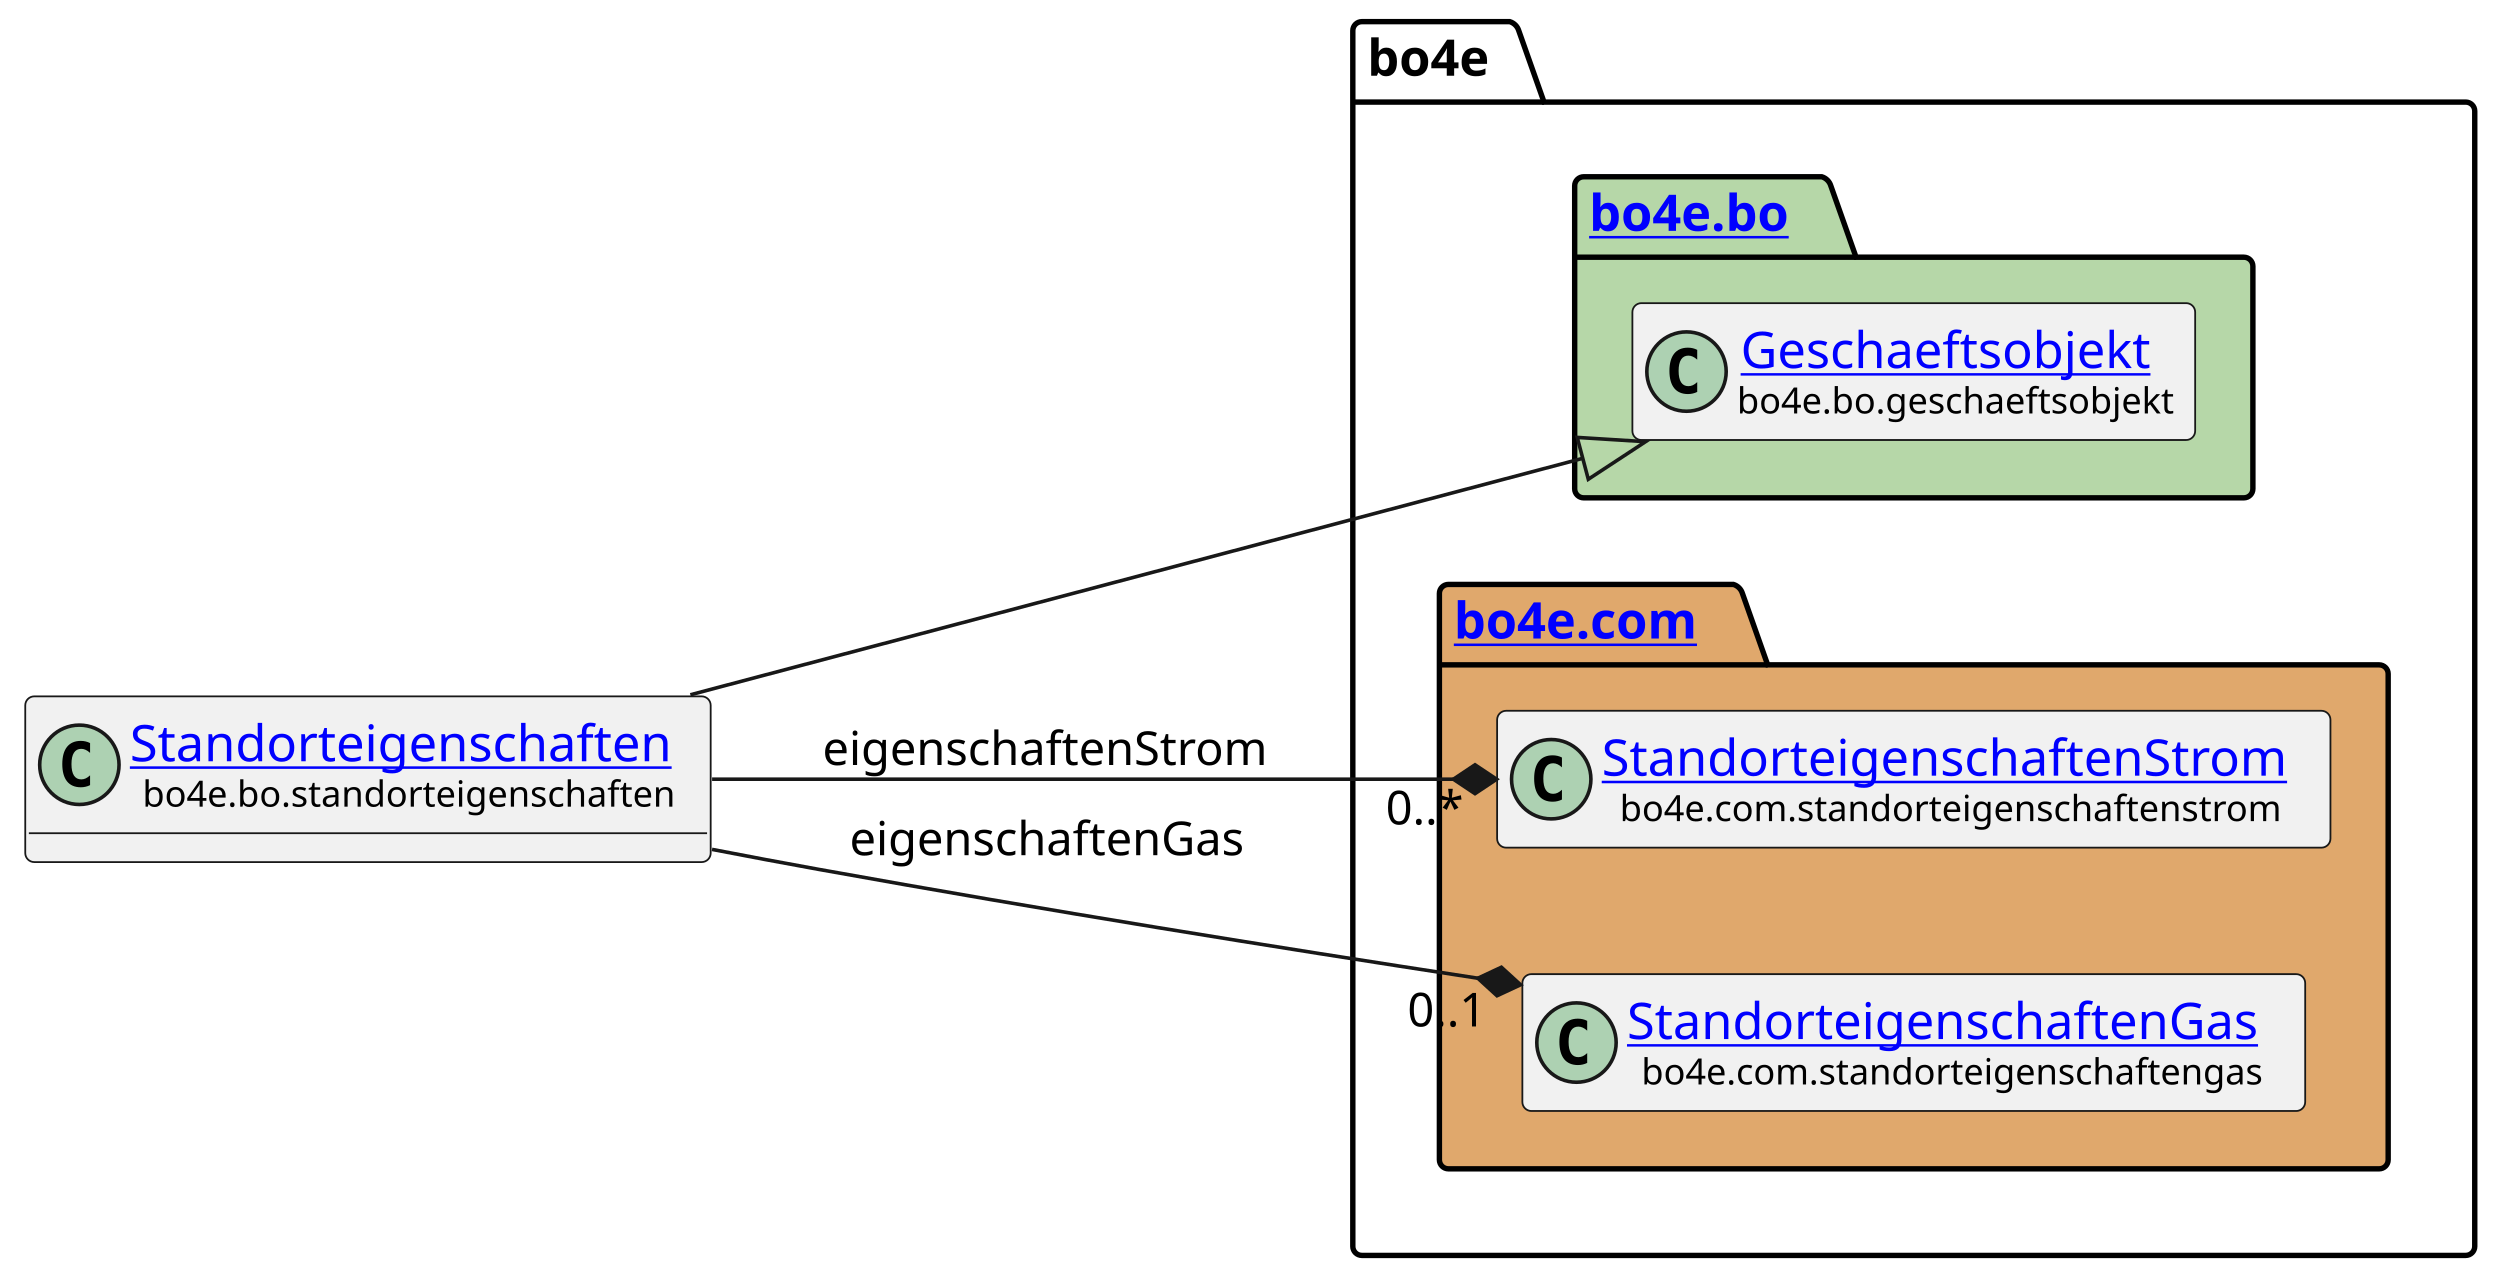
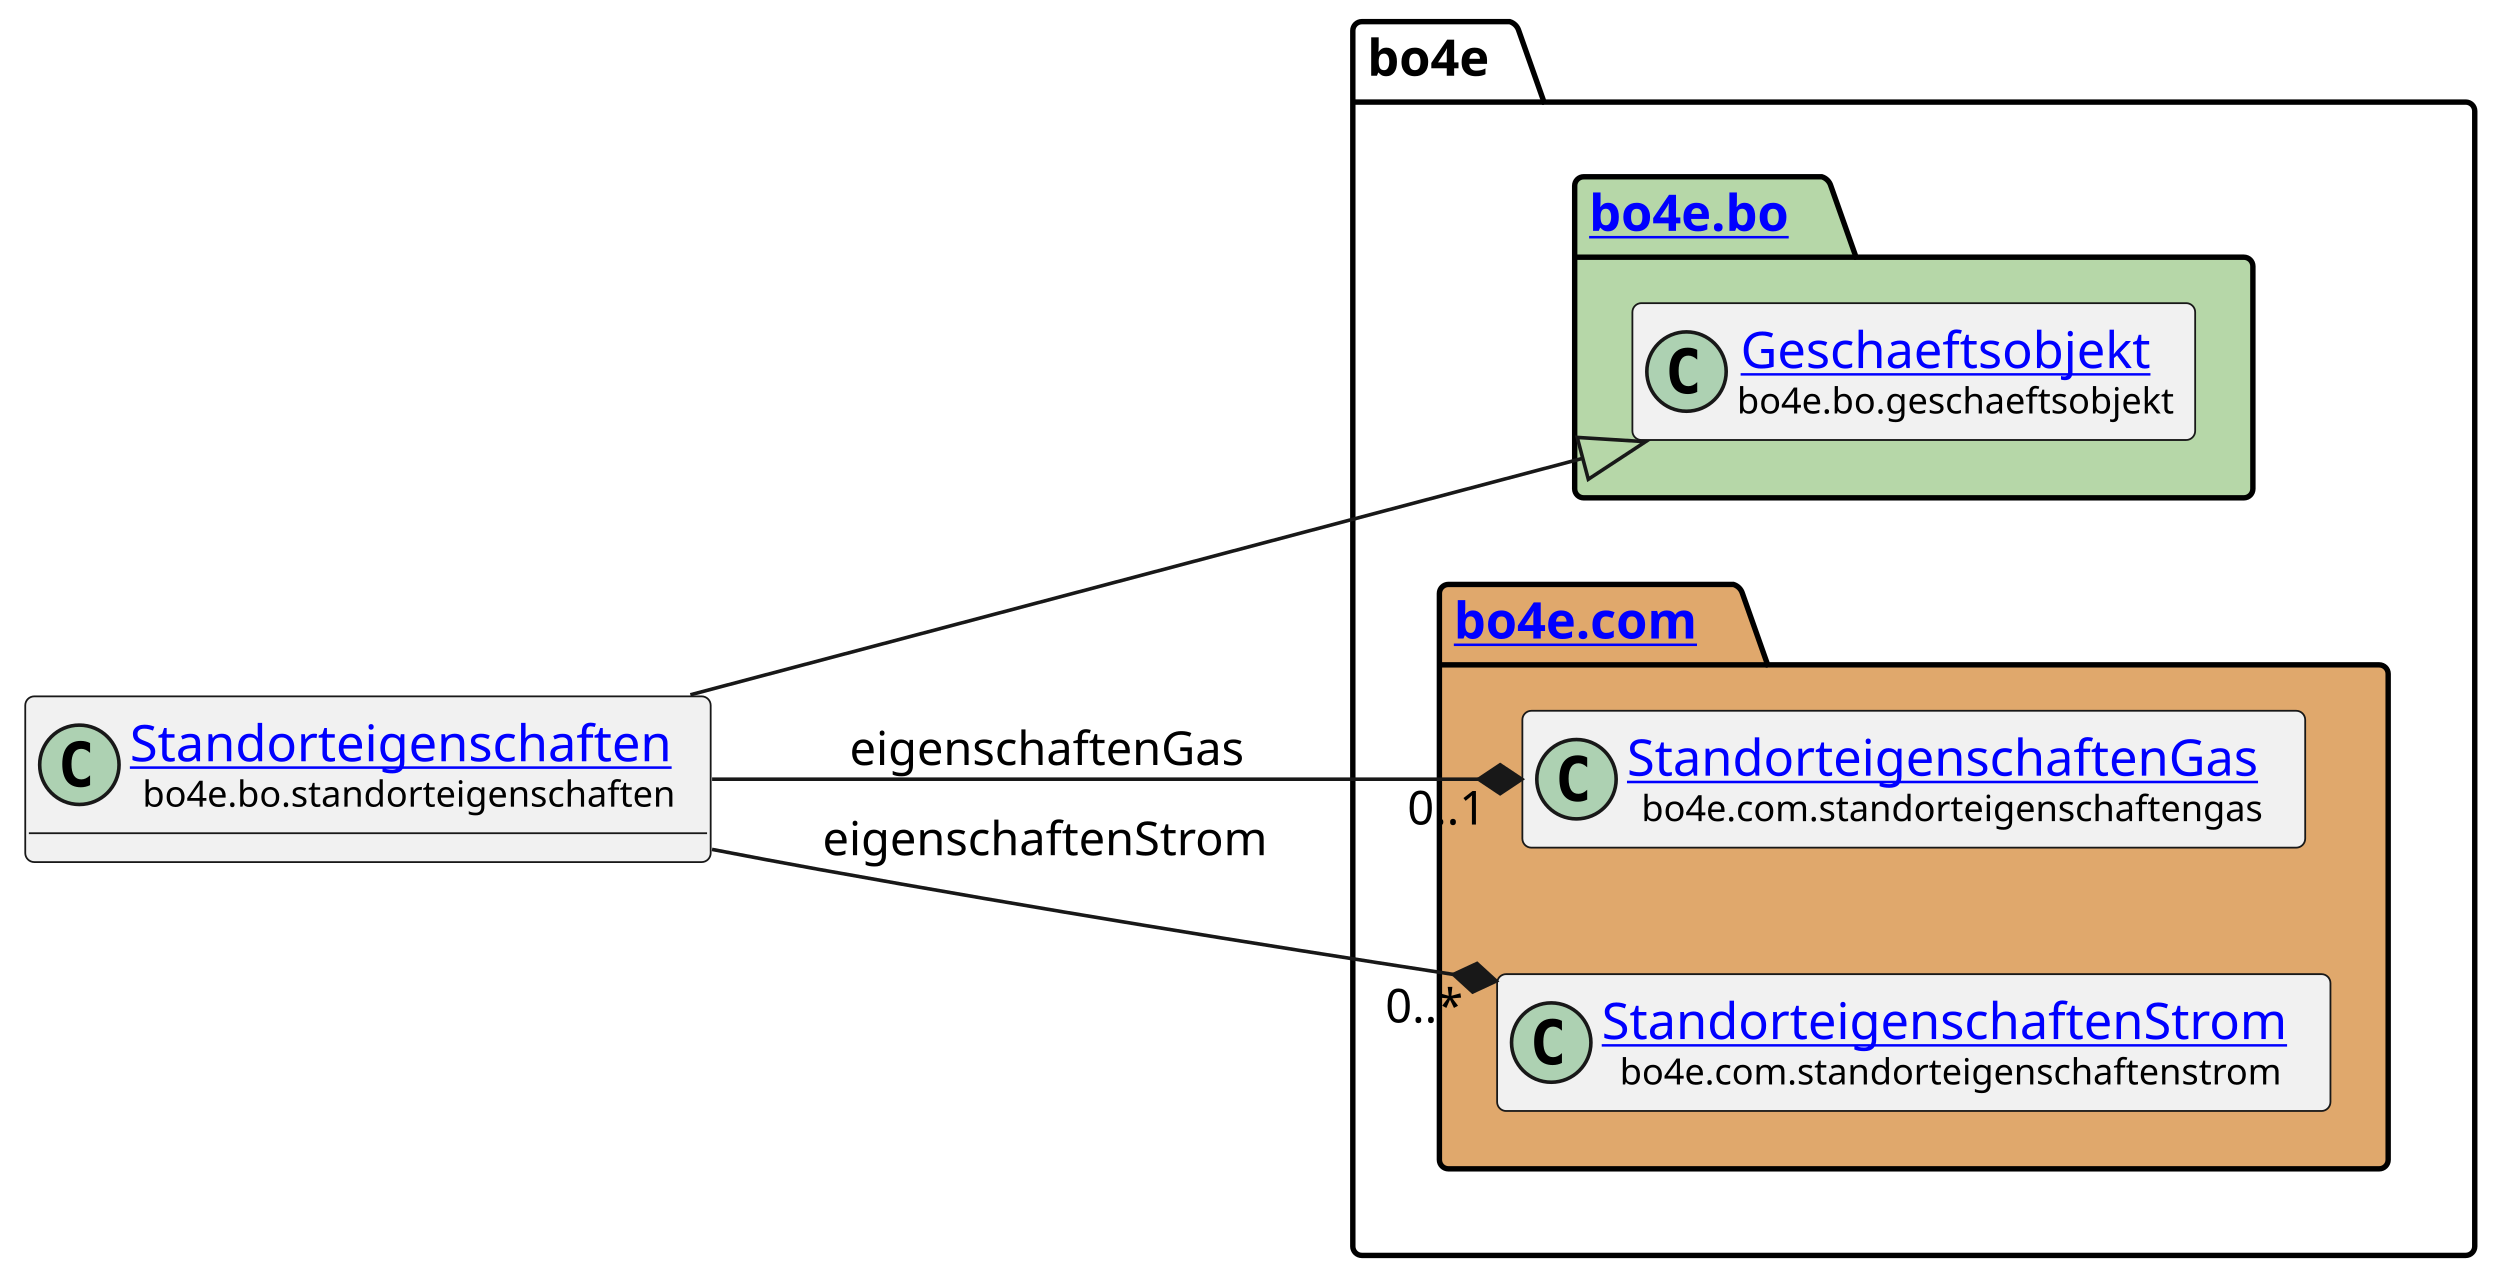
<svg xmlns="http://www.w3.org/2000/svg" xmlns:xlink="http://www.w3.org/1999/xlink" contentStyleType="text/css" height="355px" preserveAspectRatio="none" style="width:693px;height:355px;background:#FFFFFF;" version="1.1" viewBox="0 0 693 355" width="693px" zoomAndPan="magnify">
  <defs />
  <g>
    <g id="cluster_bo4e">
      <path d="M377.5,6 L418.5,6 A3.75,3.75 0 0 1 421,8.5 L428,28.297 L683.5,28.297 A2.5,2.5 0 0 1 686,30.797 L686,345.5 A2.5,2.5 0 0 1 683.5,348 L377.5,348 A2.5,2.5 0 0 1 375,345.5 L375,8.5 A2.5,2.5 0 0 1 377.5,6 " fill="none" style="stroke:#000000;stroke-width:1.5;" />
      <line style="stroke:#000000;stroke-width:1.5;" x1="375" x2="428" y1="28.297" y2="28.297" />
      <text fill="#000000" font-family="sans-serif" font-size="14" font-weight="bold" lengthAdjust="spacing" textLength="40" x="379" y="20.995">bo4e</text>
    </g>
    <g id="cluster_bo">
      <path d="M439,49 L505,49 A3.75,3.75 0 0 1 507.5,51.5 L514.5,71.297 L622,71.297 A2.5,2.5 0 0 1 624.5,73.797 L624.5,135.5 A2.5,2.5 0 0 1 622,138 L439,138 A2.5,2.5 0 0 1 436.5,135.5 L436.5,51.5 A2.5,2.5 0 0 1 439,49 " fill="#B6D7A8" style="stroke:#000000;stroke-width:1.5;" />
      <line style="stroke:#000000;stroke-width:1.5;" x1="436.5" x2="514.5" y1="71.297" y2="71.297" />
      <a href="https://bo4e.github.io/BO4E-python/latest/api/bo4e.bo.html" target="_top" title="https://bo4e.github.io/BO4E-python/latest/api/bo4e.bo.html" xlink:actuate="onRequest" xlink:href="https://bo4e.github.io/BO4E-python/latest/api/bo4e.bo.html" xlink:show="new" xlink:title="https://bo4e.github.io/BO4E-python/latest/api/bo4e.bo.html" xlink:type="simple">
        <text fill="#0000FF" font-family="sans-serif" font-size="14" font-weight="bold" lengthAdjust="spacing" text-decoration="underline" textLength="65" x="440.5" y="63.995">bo4e.bo</text>
      </a>
    </g>
    <g id="cluster_com">
      <path d="M401.5,162 L480.5,162 A3.75,3.75 0 0 1 483,164.5 L490,184.297 L659.5,184.297 A2.5,2.5 0 0 1 662,186.797 L662,321.5 A2.5,2.5 0 0 1 659.5,324 L401.5,324 A2.5,2.5 0 0 1 399,321.5 L399,164.5 A2.5,2.5 0 0 1 401.5,162 " fill="#E0A86C" style="stroke:#000000;stroke-width:1.5;" />
      <line style="stroke:#000000;stroke-width:1.5;" x1="399" x2="490" y1="184.297" y2="184.297" />
      <a href="https://bo4e.github.io/BO4E-python/latest/api/bo4e.com.html" target="_top" title="https://bo4e.github.io/BO4E-python/latest/api/bo4e.com.html" xlink:actuate="onRequest" xlink:href="https://bo4e.github.io/BO4E-python/latest/api/bo4e.com.html" xlink:show="new" xlink:title="https://bo4e.github.io/BO4E-python/latest/api/bo4e.com.html" xlink:type="simple">
        <text fill="#0000FF" font-family="sans-serif" font-size="14" font-weight="bold" lengthAdjust="spacing" text-decoration="underline" textLength="78" x="403" y="176.995">bo4e.com</text>
      </a>
    </g>
    <g id="elem_Geschaeftsobjekt">
      <rect codeLine="7" fill="#F1F1F1" height="37.938" id="Geschaeftsobjekt" rx="2.5" ry="2.5" style="stroke:#181818;stroke-width:0.5;" width="156" x="452.5" y="84.03" />
      <ellipse cx="467.5" cy="102.999" fill="#ADD1B2" rx="11" ry="11" style="stroke:#181818;stroke-width:1.0;" />
      <path d="M470.469,108.639 Q469.891,108.936 469.25,109.077 Q468.609,109.233 467.906,109.233 Q465.406,109.233 464.078,107.593 Q462.766,105.936 462.766,102.811 Q462.766,99.686 464.078,98.03 Q465.406,96.374 467.906,96.374 Q468.609,96.374 469.25,96.53 Q469.906,96.686 470.469,96.983 L470.469,99.702 Q469.844,99.124 469.25,98.858 Q468.656,98.577 468.031,98.577 Q466.688,98.577 466,99.655 Q465.312,100.718 465.312,102.811 Q465.312,104.905 466,105.983 Q466.688,107.046 468.031,107.046 Q468.656,107.046 469.25,106.78 Q469.844,106.499 470.469,105.921 L470.469,108.639 Z " fill="#000000" />
      <a href="https://bo4e.github.io/BO4E-python/latest/api/bo4e.bo.html#bo4e.bo.geschaeftsobjekt.Geschaeftsobjekt" target="_top" title="https://bo4e.github.io/BO4E-python/latest/api/bo4e.bo.html#bo4e.bo.geschaeftsobjekt.Geschaeftsobjekt" xlink:actuate="onRequest" xlink:href="https://bo4e.github.io/BO4E-python/latest/api/bo4e.bo.html#bo4e.bo.geschaeftsobjekt.Geschaeftsobjekt" xlink:show="new" xlink:title="https://bo4e.github.io/BO4E-python/latest/api/bo4e.bo.html#bo4e.bo.geschaeftsobjekt.Geschaeftsobjekt" xlink:type="simple">
        <text fill="#0000FF" font-family="sans-serif" font-size="14" lengthAdjust="spacing" text-decoration="underline" textLength="122" x="482.5" y="102.025">Geschaeftsobjekt</text>
      </a>
      <text fill="#000000" font-family="sans-serif" font-size="10" lengthAdjust="spacing" textLength="124" x="481.5" y="114.609">bo4e.bo.geschaeftsobjekt</text>
    </g>
+     <g id="elem_StandorteigenschaftenGas">
+       <rect codeLine="10" fill="#F1F1F1" height="37.938" id="StandorteigenschaftenGas" rx="2.5" ry="2.5" style="stroke:#181818;stroke-width:0.5;" width="217" x="422" y="197.03" />
+       <ellipse cx="437" cy="215.999" fill="#ADD1B2" rx="11" ry="11" style="stroke:#181818;stroke-width:1.0;" />
+       <path d="M439.969,221.639 Q439.391,221.936 438.75,222.077 Q438.109,222.233 437.406,222.233 Q434.906,222.233 433.578,220.593 Q432.266,218.936 432.266,215.811 Q432.266,212.686 433.578,211.03 Q434.906,209.374 437.406,209.374 Q438.109,209.374 438.75,209.53 Q439.406,209.686 439.969,209.983 L439.969,212.702 Q439.344,212.124 438.75,211.858 Q438.156,211.577 437.531,211.577 Q436.188,211.577 435.5,212.655 Q434.812,213.718 434.812,215.811 Q434.812,217.905 435.5,218.983 Q436.188,220.046 437.531,220.046 Q438.156,220.046 438.75,219.78 Q439.344,219.499 439.969,218.921 L439.969,221.639 Z " fill="#000000" />
+       <a href="https://bo4e.github.io/BO4E-python/latest/api/bo4e.com.html#bo4e.com.standorteigenschaftengas.StandorteigenschaftenGas" target="_top" title="https://bo4e.github.io/BO4E-python/latest/api/bo4e.com.html#bo4e.com.standorteigenschaftengas.StandorteigenschaftenGas" xlink:actuate="onRequest" xlink:href="https://bo4e.github.io/BO4E-python/latest/api/bo4e.com.html#bo4e.com.standorteigenschaftengas.StandorteigenschaftenGas" xlink:show="new" xlink:title="https://bo4e.github.io/BO4E-python/latest/api/bo4e.com.html#bo4e.com.standorteigenschaftengas.StandorteigenschaftenGas" xlink:type="simple">
+         <text fill="#0000FF" font-family="sans-serif" font-size="14" lengthAdjust="spacing" text-decoration="underline" textLength="185" x="451" y="215.025">StandorteigenschaftenGas</text>
+       </a>
+       <text fill="#000000" font-family="sans-serif" font-size="10" lengthAdjust="spacing" textLength="177" x="455" y="227.609">bo4e.com.standorteigenschaftengas</text>
+     </g>
    <g id="elem_StandorteigenschaftenStrom">
-       <rect codeLine="10" fill="#F1F1F1" height="37.938" id="StandorteigenschaftenStrom" rx="2.5" ry="2.5" style="stroke:#181818;stroke-width:0.5;" width="231" x="415" y="197.03" />
-       <ellipse cx="430" cy="215.999" fill="#ADD1B2" rx="11" ry="11" style="stroke:#181818;stroke-width:1.0;" />
-       <path d="M432.969,221.639 Q432.391,221.936 431.75,222.077 Q431.109,222.233 430.406,222.233 Q427.906,222.233 426.578,220.593 Q425.266,218.936 425.266,215.811 Q425.266,212.686 426.578,211.03 Q427.906,209.374 430.406,209.374 Q431.109,209.374 431.75,209.53 Q432.406,209.686 432.969,209.983 L432.969,212.702 Q432.344,212.124 431.75,211.858 Q431.156,211.577 430.531,211.577 Q429.188,211.577 428.5,212.655 Q427.812,213.718 427.812,215.811 Q427.812,217.905 428.5,218.983 Q429.188,220.046 430.531,220.046 Q431.156,220.046 431.75,219.78 Q432.344,219.499 432.969,218.921 L432.969,221.639 Z " fill="#000000" />
+       <rect codeLine="11" fill="#F1F1F1" height="37.938" id="StandorteigenschaftenStrom" rx="2.5" ry="2.5" style="stroke:#181818;stroke-width:0.5;" width="231" x="415" y="270.03" />
+       <ellipse cx="430" cy="288.999" fill="#ADD1B2" rx="11" ry="11" style="stroke:#181818;stroke-width:1.0;" />
+       <path d="M432.969,294.639 Q432.391,294.936 431.75,295.077 Q431.109,295.233 430.406,295.233 Q427.906,295.233 426.578,293.592 Q425.266,291.936 425.266,288.811 Q425.266,285.686 426.578,284.03 Q427.906,282.374 430.406,282.374 Q431.109,282.374 431.75,282.53 Q432.406,282.686 432.969,282.983 L432.969,285.702 Q432.344,285.124 431.75,284.858 Q431.156,284.577 430.531,284.577 Q429.188,284.577 428.5,285.655 Q427.812,286.717 427.812,288.811 Q427.812,290.905 428.5,291.983 Q429.188,293.046 430.531,293.046 Q431.156,293.046 431.75,292.78 Q432.344,292.499 432.969,291.921 L432.969,294.639 Z " fill="#000000" />
      <a href="https://bo4e.github.io/BO4E-python/latest/api/bo4e.com.html#bo4e.com.standorteigenschaftenstrom.StandorteigenschaftenStrom" target="_top" title="https://bo4e.github.io/BO4E-python/latest/api/bo4e.com.html#bo4e.com.standorteigenschaftenstrom.StandorteigenschaftenStrom" xlink:actuate="onRequest" xlink:href="https://bo4e.github.io/BO4E-python/latest/api/bo4e.com.html#bo4e.com.standorteigenschaftenstrom.StandorteigenschaftenStrom" xlink:show="new" xlink:title="https://bo4e.github.io/BO4E-python/latest/api/bo4e.com.html#bo4e.com.standorteigenschaftenstrom.StandorteigenschaftenStrom" xlink:type="simple">
-         <text fill="#0000FF" font-family="sans-serif" font-size="14" lengthAdjust="spacing" text-decoration="underline" textLength="199" x="444" y="215.025">StandorteigenschaftenStrom</text>
+         <text fill="#0000FF" font-family="sans-serif" font-size="14" lengthAdjust="spacing" text-decoration="underline" textLength="199" x="444" y="288.025">StandorteigenschaftenStrom</text>
      </a>
-       <text fill="#000000" font-family="sans-serif" font-size="10" lengthAdjust="spacing" textLength="189" x="449" y="227.609">bo4e.com.standorteigenschaftenstrom</text>
-     </g>
-     <g id="elem_StandorteigenschaftenGas">
-       <rect codeLine="11" fill="#F1F1F1" height="37.938" id="StandorteigenschaftenGas" rx="2.5" ry="2.5" style="stroke:#181818;stroke-width:0.5;" width="217" x="422" y="270.03" />
-       <ellipse cx="437" cy="288.999" fill="#ADD1B2" rx="11" ry="11" style="stroke:#181818;stroke-width:1.0;" />
-       <path d="M439.969,294.639 Q439.391,294.936 438.75,295.077 Q438.109,295.233 437.406,295.233 Q434.906,295.233 433.578,293.592 Q432.266,291.936 432.266,288.811 Q432.266,285.686 433.578,284.03 Q434.906,282.374 437.406,282.374 Q438.109,282.374 438.75,282.53 Q439.406,282.686 439.969,282.983 L439.969,285.702 Q439.344,285.124 438.75,284.858 Q438.156,284.577 437.531,284.577 Q436.188,284.577 435.5,285.655 Q434.812,286.717 434.812,288.811 Q434.812,290.905 435.5,291.983 Q436.188,293.046 437.531,293.046 Q438.156,293.046 438.75,292.78 Q439.344,292.499 439.969,291.921 L439.969,294.639 Z " fill="#000000" />
-       <a href="https://bo4e.github.io/BO4E-python/latest/api/bo4e.com.html#bo4e.com.standorteigenschaftengas.StandorteigenschaftenGas" target="_top" title="https://bo4e.github.io/BO4E-python/latest/api/bo4e.com.html#bo4e.com.standorteigenschaftengas.StandorteigenschaftenGas" xlink:actuate="onRequest" xlink:href="https://bo4e.github.io/BO4E-python/latest/api/bo4e.com.html#bo4e.com.standorteigenschaftengas.StandorteigenschaftenGas" xlink:show="new" xlink:title="https://bo4e.github.io/BO4E-python/latest/api/bo4e.com.html#bo4e.com.standorteigenschaftengas.StandorteigenschaftenGas" xlink:type="simple">
-         <text fill="#0000FF" font-family="sans-serif" font-size="14" lengthAdjust="spacing" text-decoration="underline" textLength="185" x="451" y="288.025">StandorteigenschaftenGas</text>
-       </a>
-       <text fill="#000000" font-family="sans-serif" font-size="10" lengthAdjust="spacing" textLength="177" x="455" y="300.609">bo4e.com.standorteigenschaftengas</text>
+       <text fill="#000000" font-family="sans-serif" font-size="10" lengthAdjust="spacing" textLength="189" x="449" y="300.609">bo4e.com.standorteigenschaftenstrom</text>
    </g>
    <g id="elem_Standorteigenschaften">
      <rect codeLine="3" fill="#F1F1F1" height="45.938" id="Standorteigenschaften" rx="2.5" ry="2.5" style="stroke:#181818;stroke-width:0.5;" width="190" x="7" y="193.03" />
      <ellipse cx="22" cy="211.999" fill="#ADD1B2" rx="11" ry="11" style="stroke:#181818;stroke-width:1.0;" />
      <path d="M24.969,217.639 Q24.391,217.936 23.75,218.077 Q23.109,218.233 22.406,218.233 Q19.906,218.233 18.578,216.593 Q17.266,214.936 17.266,211.811 Q17.266,208.686 18.578,207.03 Q19.906,205.374 22.406,205.374 Q23.109,205.374 23.75,205.53 Q24.406,205.686 24.969,205.983 L24.969,208.702 Q24.344,208.124 23.75,207.858 Q23.156,207.577 22.531,207.577 Q21.188,207.577 20.5,208.655 Q19.812,209.718 19.812,211.811 Q19.812,213.905 20.5,214.983 Q21.188,216.046 22.531,216.046 Q23.156,216.046 23.75,215.78 Q24.344,215.499 24.969,214.921 L24.969,217.639 Z " fill="#000000" />
      <a href="https://bo4e.github.io/BO4E-python/latest/api/bo4e.bo.html#bo4e.bo.standorteigenschaften.Standorteigenschaften" target="_top" title="https://bo4e.github.io/BO4E-python/latest/api/bo4e.bo.html#bo4e.bo.standorteigenschaften.Standorteigenschaften" xlink:actuate="onRequest" xlink:href="https://bo4e.github.io/BO4E-python/latest/api/bo4e.bo.html#bo4e.bo.standorteigenschaften.Standorteigenschaften" xlink:show="new" xlink:title="https://bo4e.github.io/BO4E-python/latest/api/bo4e.bo.html#bo4e.bo.standorteigenschaften.Standorteigenschaften" xlink:type="simple">
        <text fill="#0000FF" font-family="sans-serif" font-size="14" lengthAdjust="spacing" text-decoration="underline" textLength="158" x="36" y="211.025">Standorteigenschaften</text>
      </a>
      <text fill="#000000" font-family="sans-serif" font-size="10" lengthAdjust="spacing" textLength="151" x="39.5" y="223.609">bo4e.bo.standorteigenschaften</text>
      <line style="stroke:#181818;stroke-width:0.5;" x1="8" x2="196" y1="230.968" y2="230.968" />
    </g>
    <g id="link_Standorteigenschaften_Geschaeftsobjekt">
      <path codeLine="14" d="M191.37,192.59 C269.69,171.84 365.31,146.499 438.74,127.049 " fill="none" id="Standorteigenschaften-to-Geschaeftsobjekt" style="stroke:#181818;stroke-width:1.0;" />
      <polygon fill="none" points="456.14,122.44,437.204,121.249,440.276,132.849,456.14,122.44" style="stroke:#181818;stroke-width:1.0;" />
    </g>
    <g id="link_Standorteigenschaften_StandorteigenschaftenStrom">
-       <path codeLine="15" d="M197.39,216 C261.55,216 334.81,216 402.87,216 " fill="none" id="Standorteigenschaften-to-StandorteigenschaftenStrom" style="stroke:#181818;stroke-width:1.0;" />
-       <polygon fill="#181818" points="414.87,216,408.87,212,402.87,216,408.87,220,414.87,216" style="stroke:#181818;stroke-width:1.0;" />
-       <text fill="#000000" font-family="sans-serif" font-size="13" lengthAdjust="spacing" textLength="130" x="228" y="212.067">eigenschaftenStrom</text>
-       <text fill="#000000" font-family="sans-serif" font-size="13" lengthAdjust="spacing" textLength="23" x="384.123" y="228.528">0..*</text>
+       <path codeLine="15" d="M197.37,235.45 C207.36,237.38 217.38,239.27 227,241 C288.88,252.14 346.28,261.405 402.89,270.115 " fill="none" id="Standorteigenschaften-to-StandorteigenschaftenStrom" style="stroke:#181818;stroke-width:1.0;" />
+       <polygon fill="#181818" points="414.75,271.94,409.428,267.074,402.89,270.115,408.212,274.981,414.75,271.94" style="stroke:#181818;stroke-width:1.0;" />
+       <text fill="#000000" font-family="sans-serif" font-size="13" lengthAdjust="spacing" textLength="130" x="228" y="237.067">eigenschaftenStrom</text>
+       <text fill="#000000" font-family="sans-serif" font-size="13" lengthAdjust="spacing" textLength="23" x="383.996" y="283.428">0..*</text>
    </g>
    <g id="link_Standorteigenschaften_StandorteigenschaftenGas">
-       <path codeLine="16" d="M197.37,235.45 C207.36,237.38 217.38,239.27 227,241 C291.37,252.59 351.859,262.301 409.649,271.161 " fill="none" id="Standorteigenschaften-to-StandorteigenschaftenGas" style="stroke:#181818;stroke-width:1.0;" />
-       <polygon fill="#181818" points="421.51,272.98,416.185,268.117,409.649,271.161,414.973,276.024,421.51,272.98" style="stroke:#181818;stroke-width:1.0;" />
-       <text fill="#000000" font-family="sans-serif" font-size="13" lengthAdjust="spacing" textLength="115" x="235.5" y="237.067">eigenschaftenGas</text>
-       <text fill="#000000" font-family="sans-serif" font-size="13" lengthAdjust="spacing" textLength="24" x="390.137" y="284.532">0..1</text>
+       <path codeLine="16" d="M197.39,216 C263.76,216 340.7,216 409.84,216 " fill="none" id="Standorteigenschaften-to-StandorteigenschaftenGas" style="stroke:#181818;stroke-width:1.0;" />
+       <polygon fill="#181818" points="421.84,216,415.84,212,409.84,216,415.84,220,421.84,216" style="stroke:#181818;stroke-width:1.0;" />
+       <text fill="#000000" font-family="sans-serif" font-size="13" lengthAdjust="spacing" textLength="115" x="235.5" y="212.067">eigenschaftenGas</text>
+       <text fill="#000000" font-family="sans-serif" font-size="13" lengthAdjust="spacing" textLength="24" x="390.11" y="228.552">0..1</text>
    </g>
  </g>
</svg>
